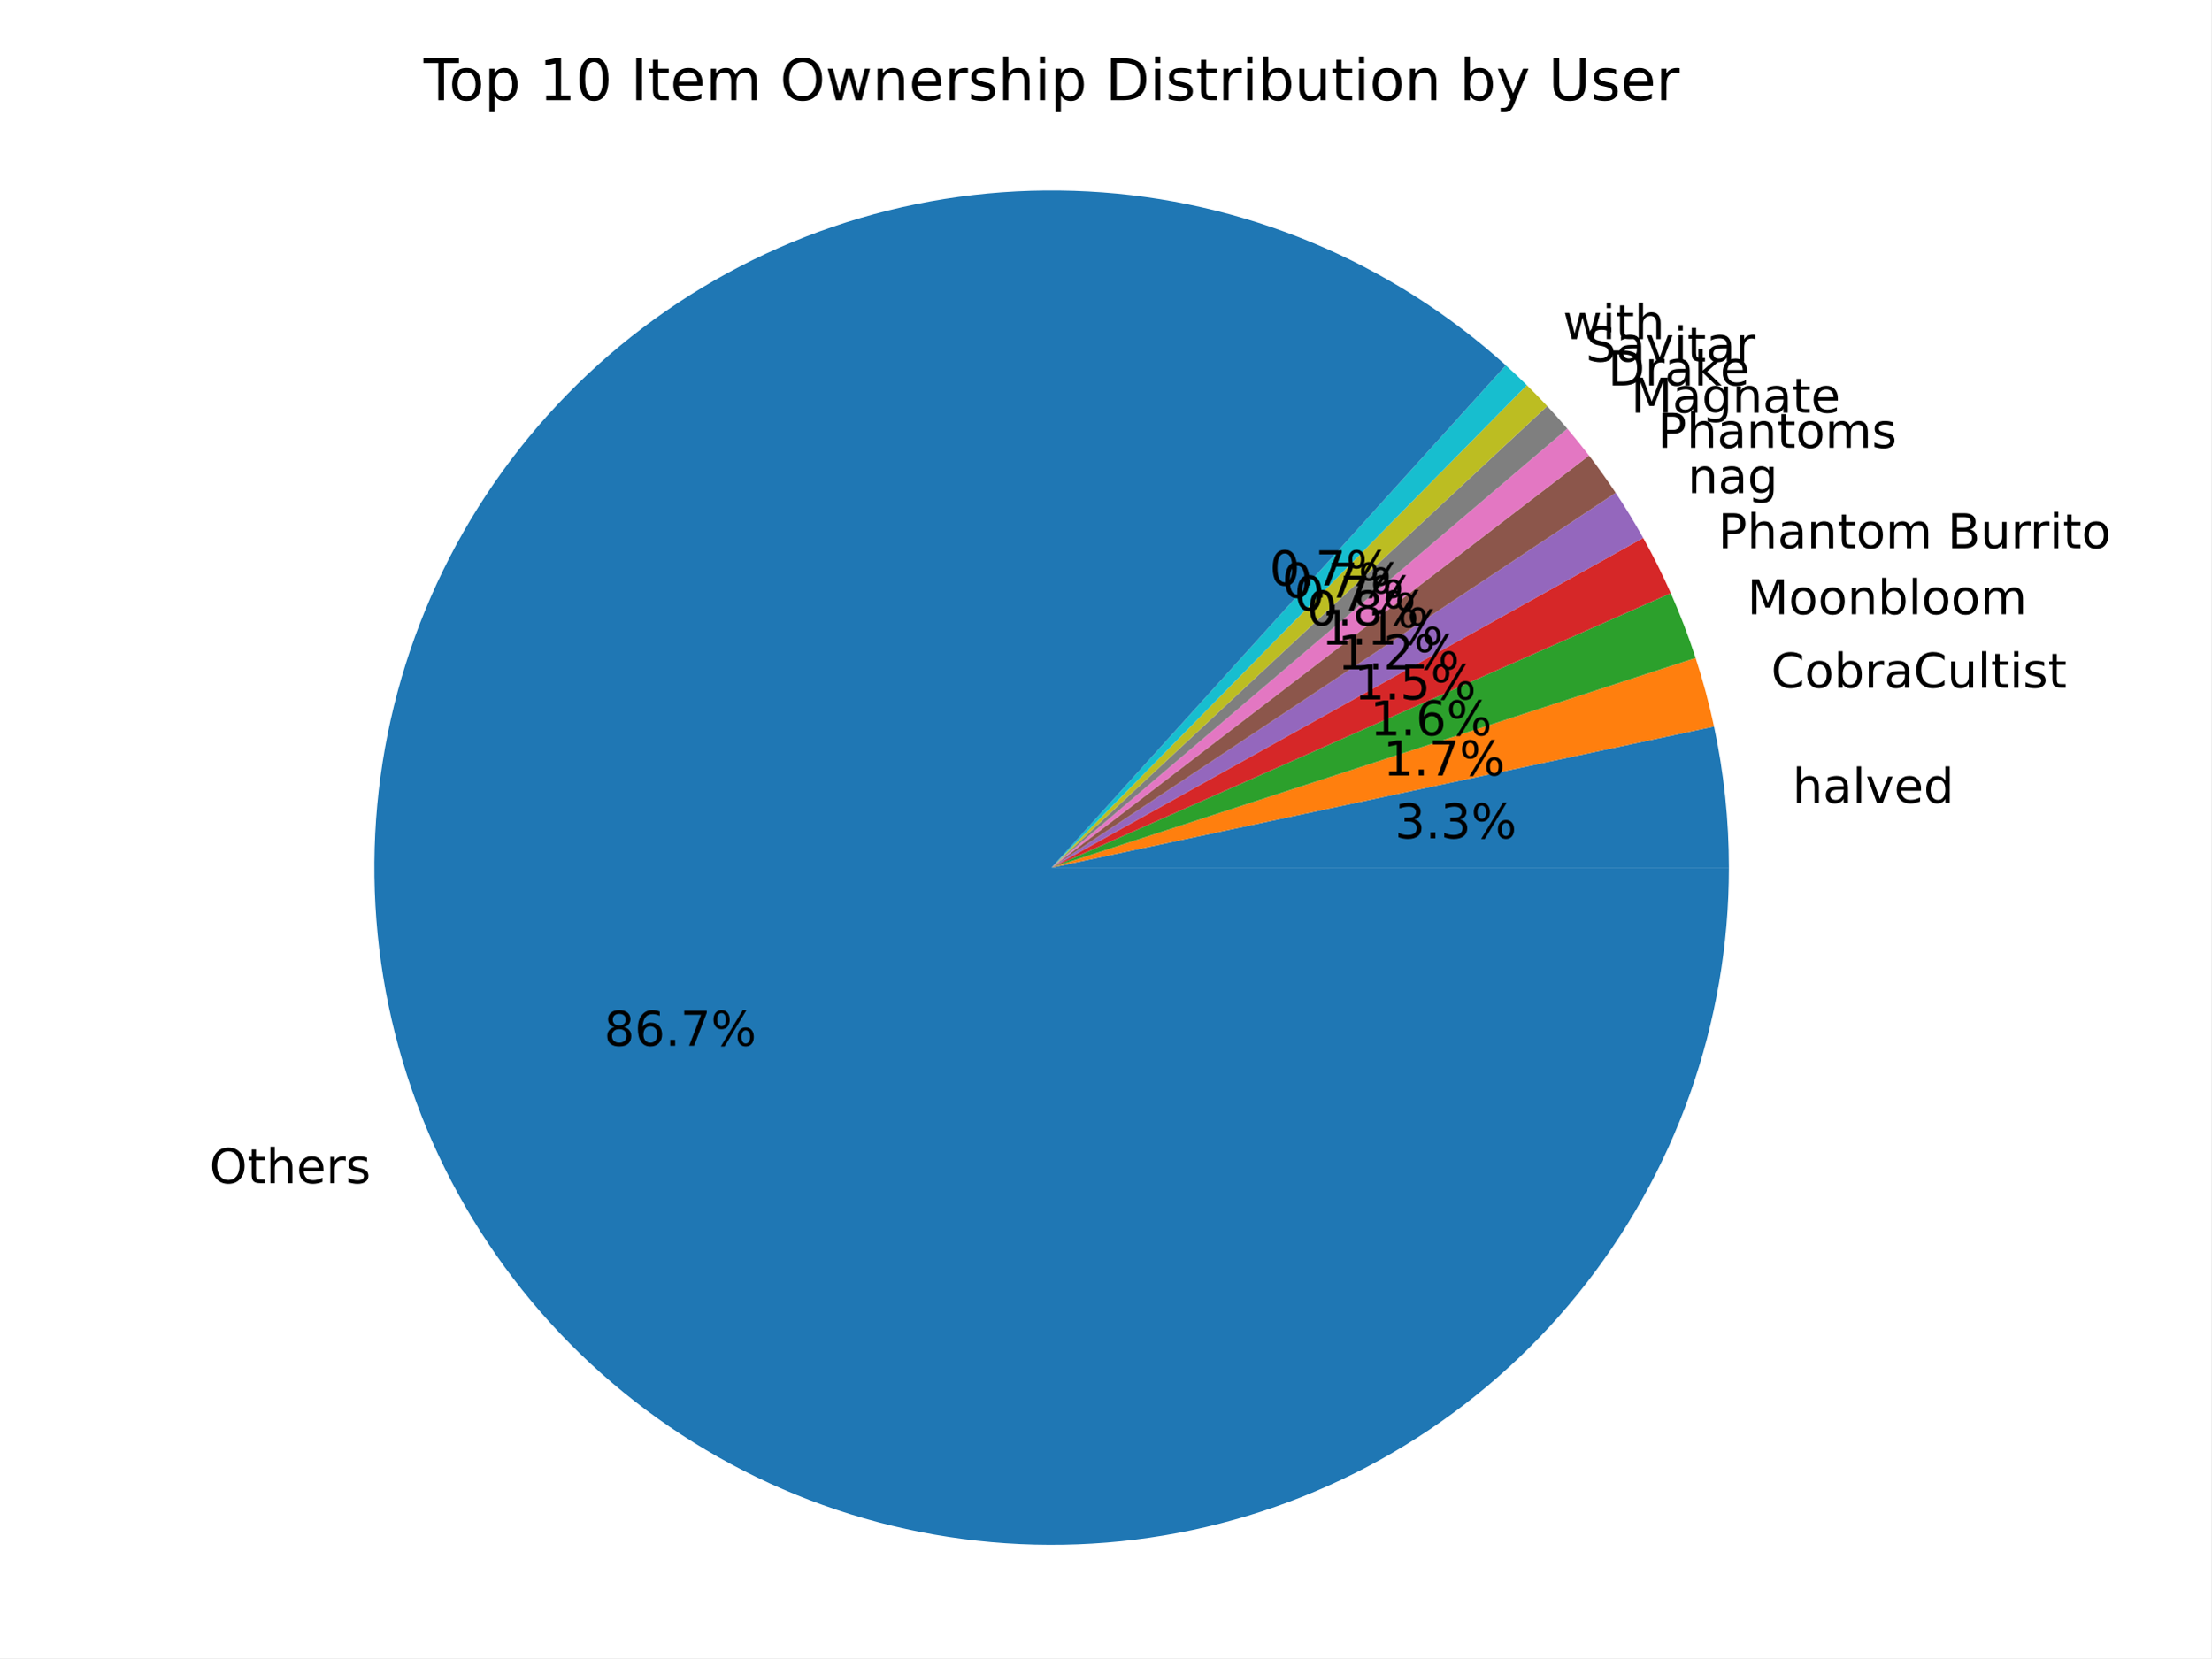
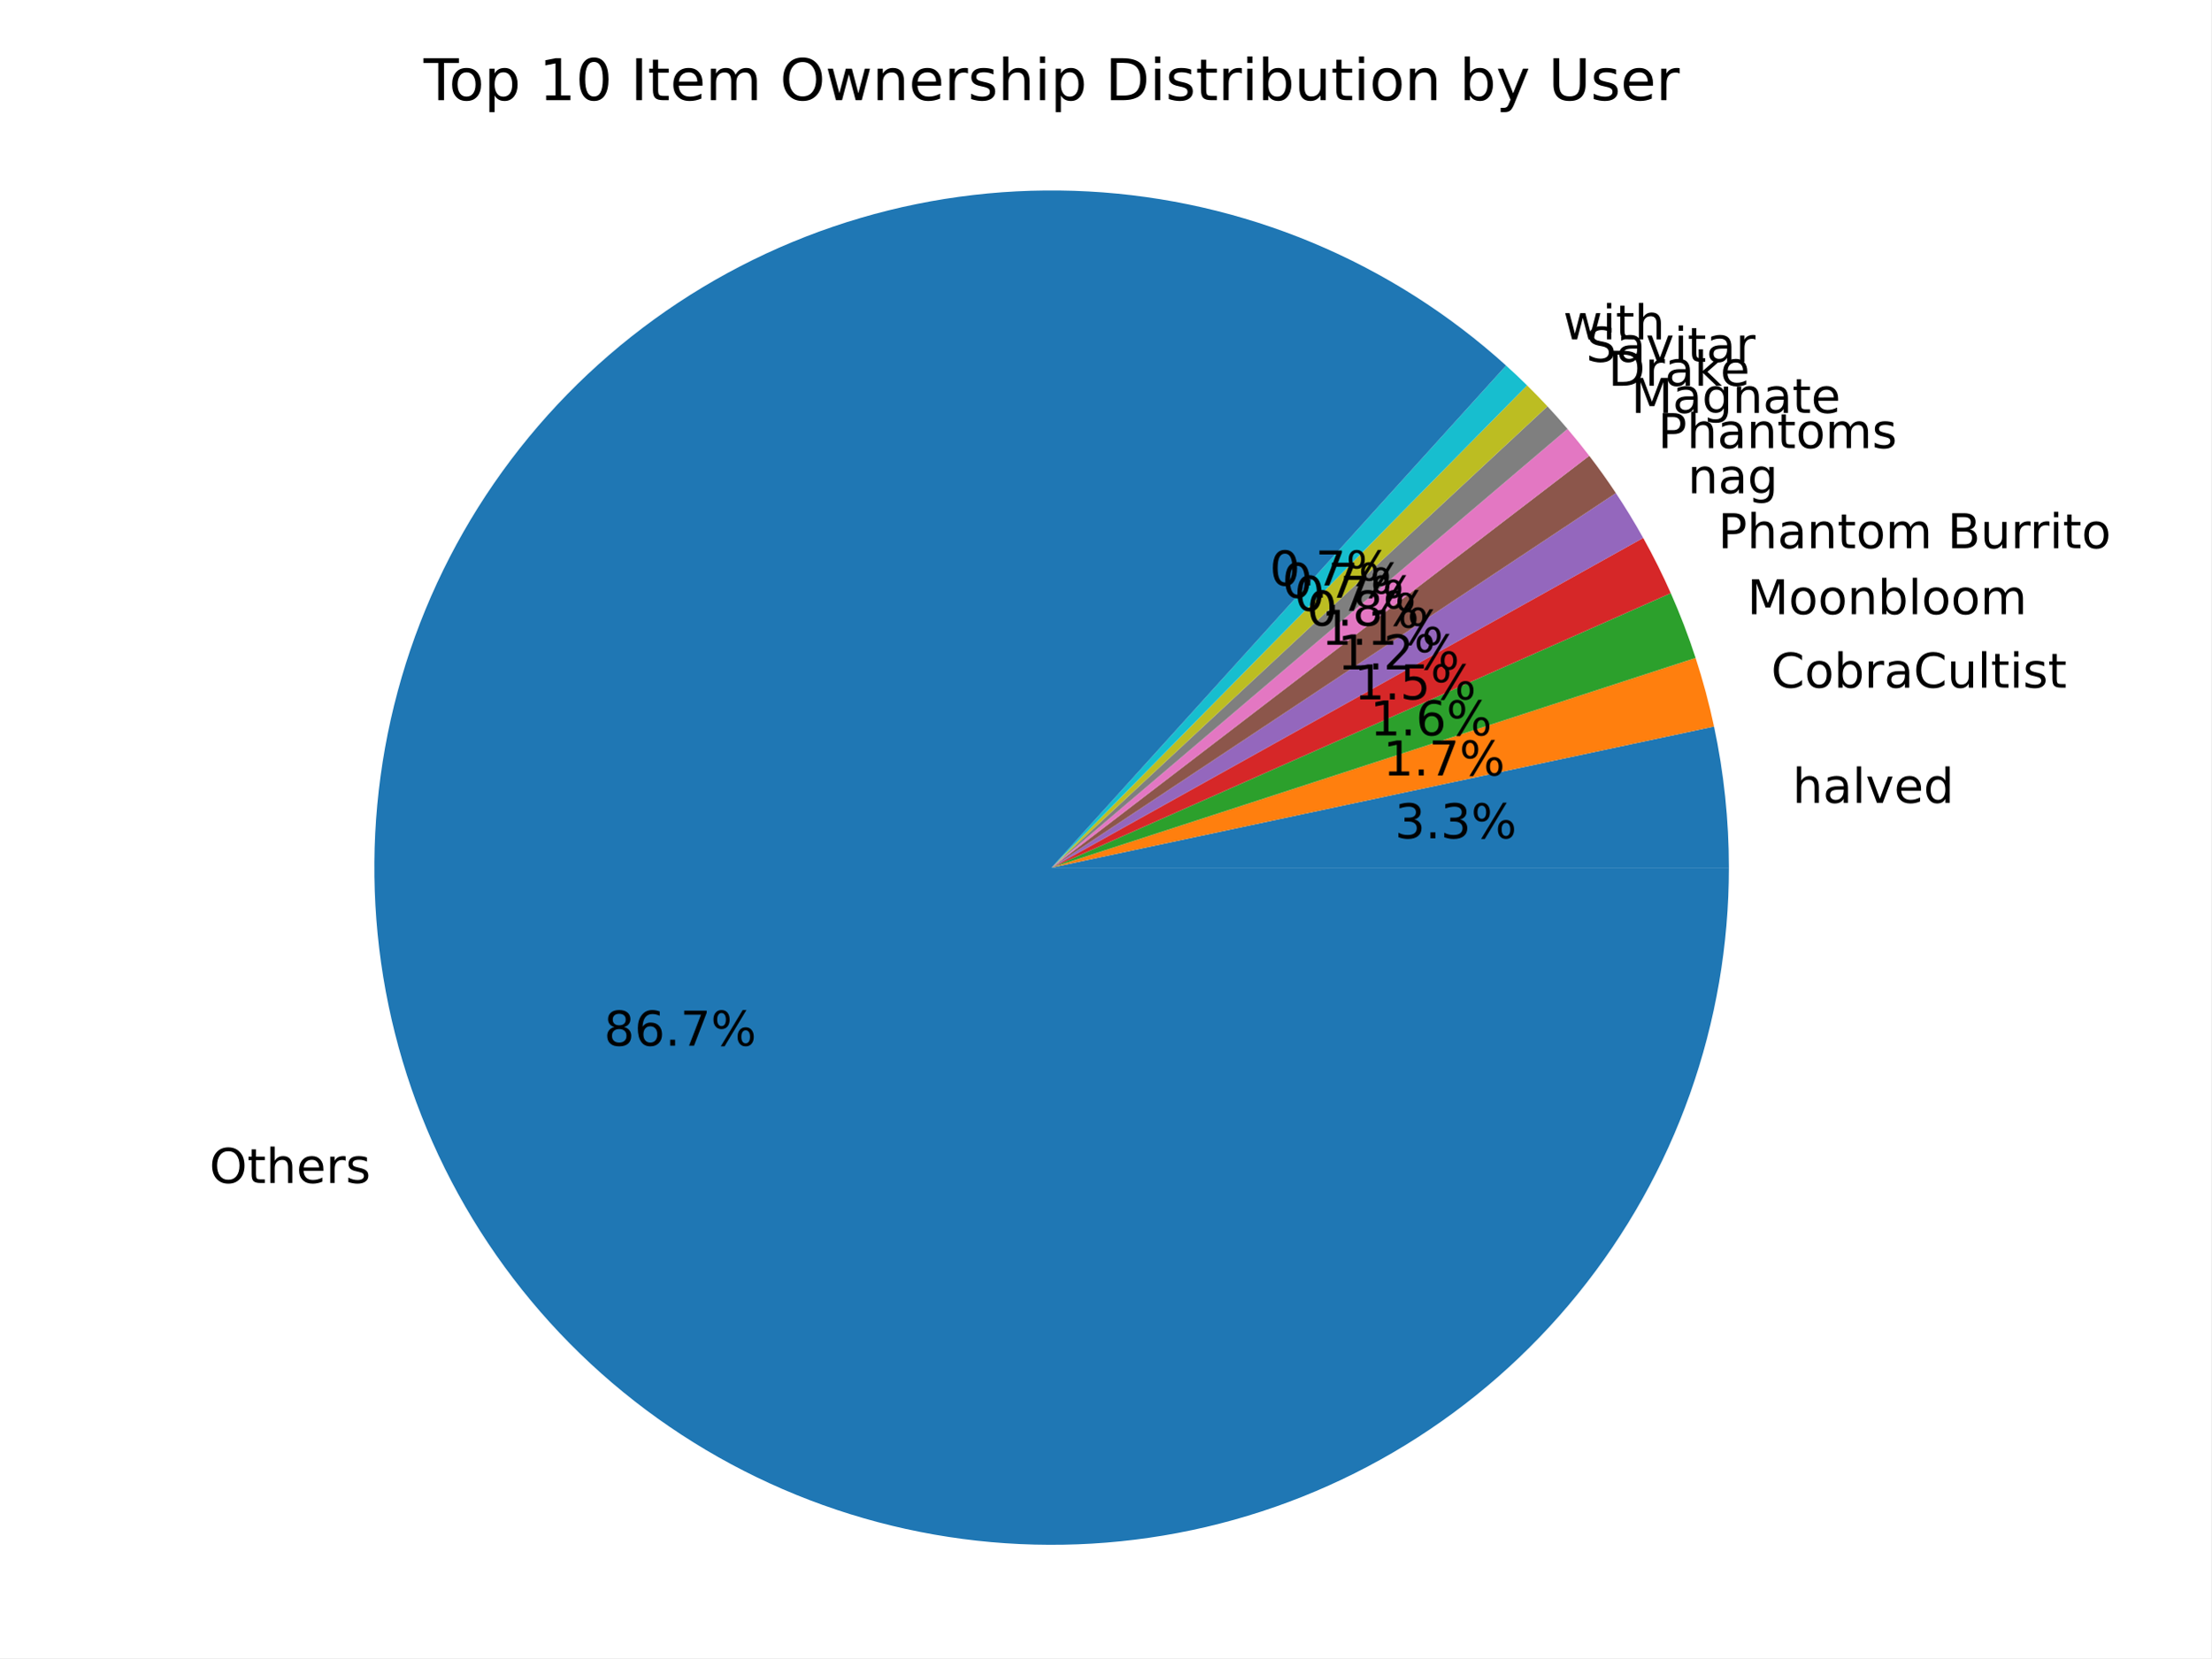
<svg xmlns="http://www.w3.org/2000/svg" xmlns:xlink="http://www.w3.org/1999/xlink" width="460.8pt" height="345.6pt" viewBox="0 0 460.8 345.6" version="1.1">
  <defs>
    <style type="text/css">*{stroke-linejoin: round; stroke-linecap: butt}</style>
  </defs>
  <g id="figure_1">
    <g id="patch_1">
      <path d="M 0 345.6  L 460.8 345.6  L 460.8 0  L 0 0  z " style="fill: #ffffff" />
    </g>
    <g id="axes_1">
      <g id="patch_2">
-         <path d="M 360.309 180.84  C 360.309 175.901 360.049 170.965 359.532 166.053  C 359.014 161.141 358.239 156.259 357.21 151.428  L 219.161 180.84  z " style="fill: #1f77b4" />
+         <path d="M 360.309 180.84  C 360.309 175.901 360.049 170.965 359.532 166.053  C 359.014 161.141 358.24 156.259 357.21 151.428  L 219.161 180.84  z " style="fill: #1f77b4" />
      </g>
      <g id="patch_3">
-         <path d="M 357.21 151.428  C 356.696 149.013 356.118 146.612 355.477 144.228  C 354.837 141.843 354.134 139.475 353.369 137.128  L 219.161 180.84  z " style="fill: #ff7f0e" />
+         <path d="M 357.21 151.428  C 356.696 149.013 356.118 146.612 355.477 144.227  C 354.837 141.843 354.134 139.475 353.369 137.128  L 219.161 180.84  z " style="fill: #ff7f0e" />
      </g>
      <g id="patch_4">
        <path d="M 353.369 137.128  C 352.622 134.835 351.817 132.561 350.954 130.309  C 350.09 128.058 349.17 125.829 348.192 123.624  L 219.161 180.84  z " style="fill: #2ca02c" />
      </g>
      <g id="patch_5">
        <path d="M 348.192 123.624  C 347.322 121.662 346.407 119.72 345.449 117.8  C 344.49 115.88 343.488 113.982 342.443 112.108  L 219.161 180.84  z " style="fill: #d62728" />
      </g>
      <g id="patch_6">
-         <path d="M 342.443 112.108  C 341.55 110.505 340.625 108.92 339.67 107.354  C 338.715 105.788 337.73 104.24 336.714 102.712  L 219.161 180.84  z " style="fill: #9467bd" />
+         <path d="M 342.443 112.108  C 341.555 110.515 340.637 108.94 339.688 107.384  C 338.74 105.827 337.761 104.289 336.752 102.77  L 219.161 180.84  z " style="fill: #9467bd" />
      </g>
      <g id="patch_7">
-         <path d="M 336.714 102.712  C 335.833 101.386 334.929 100.075 334.003 98.78  C 333.078 97.484 332.13 96.204 331.161 94.941  L 219.161 180.84  z " style="fill: #8c564b" />
+         <path d="M 336.752 102.77  C 335.872 101.444 334.969 100.132 334.044 98.836  C 333.119 97.54 332.172 96.26 331.203 94.996  L 219.161 180.84  z " style="fill: #8c564b" />
      </g>
      <g id="patch_8">
-         <path d="M 331.161 94.941  C 330.431 93.989 329.688 93.046 328.934 92.113  C 328.18 91.18 327.414 90.256 326.636 89.342  L 219.161 180.84  z " style="fill: #e377c2" />
+         <path d="M 331.203 94.996  C 330.473 94.043 329.732 93.1 328.978 92.167  C 328.224 91.233 327.458 90.309 326.681 89.395  L 219.161 180.84  z " style="fill: #e377c2" />
      </g>
      <g id="patch_9">
-         <path d="M 326.636 89.342  C 325.955 88.543 325.266 87.751 324.567 86.967  C 323.869 86.183 323.162 85.407 322.447 84.638  L 219.161 180.84  z " style="fill: #7f7f7f" />
+         <path d="M 326.681 89.395  C 326.001 88.595 325.311 87.803 324.614 87.019  C 323.916 86.234 323.209 85.458 322.494 84.689  L 219.161 180.84  z " style="fill: #7f7f7f" />
      </g>
      <g id="patch_10">
-         <path d="M 322.447 84.638  C 321.755 83.895 321.055 83.16 320.347 82.432  C 319.639 81.704 318.923 80.984 318.2 80.272  L 219.161 180.84  z " style="fill: #bcbd22" />
+         <path d="M 322.494 84.689  C 321.802 83.946 321.102 83.21 320.395 82.482  C 319.687 81.754 318.972 81.033 318.249 80.32  L 219.161 180.84  z " style="fill: #bcbd22" />
      </g>
      <g id="patch_11">
-         <path d="M 318.2 80.272  C 317.484 79.567 316.762 78.871 316.032 78.182  C 315.302 77.493 314.564 76.812 313.82 76.138  L 219.161 180.84  z " style="fill: #17becf" />
+         <path d="M 318.249 80.32  C 317.534 79.615 316.812 78.918 316.082 78.229  C 315.352 77.54 314.615 76.858 313.871 76.185  L 219.161 180.84  z " style="fill: #17becf" />
      </g>
      <g id="patch_12">
-         <path d="M 313.82 76.138  C 301.909 65.37 288.247 56.712 273.424 50.539  C 258.6 44.366 242.832 40.768 226.798 39.899  C 210.764 39.03 194.699 40.904 179.296 45.439  C 163.892 49.974 149.375 57.105 136.37 66.523  C 123.365 75.942 112.062 87.511 102.949 100.731  C 93.836 113.952 87.045 128.631 82.869 144.136  C 78.694 159.64 77.194 175.745 78.436 191.754  C 79.677 207.763 83.642 223.444 90.158 238.119  C 96.674 252.795 105.647 266.252 116.69 277.909  C 127.733 289.566 140.684 299.254 154.986 306.555  C 169.287 313.856 184.73 318.663 200.649 320.768  C 216.567 322.874 232.729 322.249 248.437 318.918  C 264.145 315.588 279.17 309.601 292.865 301.216  C 306.559 292.832 318.722 282.171 328.831 269.695  C 338.939 257.219 346.845 243.108 352.207 227.973  C 357.569 212.837 360.309 196.897 360.309 180.84  L 219.161 180.84  z " style="fill: #1f77b4" />
+         <path d="M 313.871 76.185  C 301.964 65.41 288.305 56.745 273.483 50.564  C 258.662 44.384 242.893 40.778 226.859 39.902  C 210.824 39.027 194.756 40.894 179.35 45.423  C 163.943 49.952 149.422 57.078 136.412 66.493  C 123.403 75.907 112.095 87.473 102.976 100.692  C 93.857 113.91 87.061 128.589 82.88 144.094  C 78.7 159.599 77.195 175.704 78.433 191.715  C 79.67 207.726 83.631 223.409 90.144 238.088  C 96.657 252.766 105.628 266.226 116.669 277.887  C 127.71 289.548 140.661 299.239 154.962 306.543  C 169.264 313.847 184.708 318.657 200.627 320.766  C 216.547 322.874 232.71 322.251 248.42 318.922  C 264.13 315.593 279.157 309.607 292.854 301.223  C 306.55 292.839 318.715 282.178 328.825 269.702  C 338.935 257.225 346.842 243.114 352.205 227.977  C 357.568 212.84 360.309 196.899 360.309 180.84  L 219.161 180.84  z " style="fill: #1f77b4" />
      </g>
      <g id="matplotlib.axis_1" />
      <g id="matplotlib.axis_2" />
      <g id="text_1">
        <g transform="translate(373.569 167.3334) scale(0.1 -0.1)">
          <defs>
            <path id="DejaVuSans-68" d="M 3513 2113  L 3513 0  L 2938 0  L 2938 2094  Q 2938 2591 2744 2837  Q 2550 3084 2163 3084  Q 1697 3084 1428 2787  Q 1159 2491 1159 1978  L 1159 0  L 581 0  L 581 4863  L 1159 4863  L 1159 2956  Q 1366 3272 1645 3428  Q 1925 3584 2291 3584  Q 2894 3584 3203 3211  Q 3513 2838 3513 2113  z " transform="scale(0.015625)" />
            <path id="DejaVuSans-61" d="M 2194 1759  Q 1497 1759 1228 1600  Q 959 1441 959 1056  Q 959 750 1161 570  Q 1363 391 1709 391  Q 2188 391 2477 730  Q 2766 1069 2766 1631  L 2766 1759  L 2194 1759  z M 3341 1997  L 3341 0  L 2766 0  L 2766 531  Q 2569 213 2275 61  Q 1981 -91 1556 -91  Q 1019 -91 701 211  Q 384 513 384 1019  Q 384 1609 779 1909  Q 1175 2209 1959 2209  L 2766 2209  L 2766 2266  Q 2766 2663 2505 2880  Q 2244 3097 1772 3097  Q 1472 3097 1187 3025  Q 903 2953 641 2809  L 641 3341  Q 956 3463 1253 3523  Q 1550 3584 1831 3584  Q 2591 3584 2966 3190  Q 3341 2797 3341 1997  z " transform="scale(0.015625)" />
            <path id="DejaVuSans-6c" d="M 603 4863  L 1178 4863  L 1178 0  L 603 0  L 603 4863  z " transform="scale(0.015625)" />
            <path id="DejaVuSans-76" d="M 191 3500  L 800 3500  L 1894 563  L 2988 3500  L 3597 3500  L 2284 0  L 1503 0  L 191 3500  z " transform="scale(0.015625)" />
            <path id="DejaVuSans-65" d="M 3597 1894  L 3597 1613  L 953 1613  Q 991 1019 1311 708  Q 1631 397 2203 397  Q 2534 397 2845 478  Q 3156 559 3463 722  L 3463 178  Q 3153 47 2828 -22  Q 2503 -91 2169 -91  Q 1331 -91 842 396  Q 353 884 353 1716  Q 353 2575 817 3079  Q 1281 3584 2069 3584  Q 2775 3584 3186 3129  Q 3597 2675 3597 1894  z M 3022 2063  Q 3016 2534 2758 2815  Q 2500 3097 2075 3097  Q 1594 3097 1305 2825  Q 1016 2553 972 2059  L 3022 2063  z " transform="scale(0.015625)" />
            <path id="DejaVuSans-64" d="M 2906 2969  L 2906 4863  L 3481 4863  L 3481 0  L 2906 0  L 2906 525  Q 2725 213 2448 61  Q 2172 -91 1784 -91  Q 1150 -91 751 415  Q 353 922 353 1747  Q 353 2572 751 3078  Q 1150 3584 1784 3584  Q 2172 3584 2448 3432  Q 2725 3281 2906 2969  z M 947 1747  Q 947 1113 1208 752  Q 1469 391 1925 391  Q 2381 391 2643 752  Q 2906 1113 2906 1747  Q 2906 2381 2643 2742  Q 2381 3103 1925 3103  Q 1469 3103 1208 2742  Q 947 2381 947 1747  z " transform="scale(0.015625)" />
          </defs>
          <use xlink:href="#DejaVuSans-68" />
          <use xlink:href="#DejaVuSans-61" x="63.379" />
          <use xlink:href="#DejaVuSans-6c" x="124.658" />
          <use xlink:href="#DejaVuSans-76" x="152.441" />
          <use xlink:href="#DejaVuSans-65" x="211.621" />
          <use xlink:href="#DejaVuSans-64" x="273.145" />
        </g>
      </g>
      <g id="text_2">
        <g transform="translate(290.6812 174.727) scale(0.1 -0.1)">
          <defs>
            <path id="DejaVuSans-33" d="M 2597 2516  Q 3050 2419 3304 2112  Q 3559 1806 3559 1356  Q 3559 666 3084 287  Q 2609 -91 1734 -91  Q 1441 -91 1130 -33  Q 819 25 488 141  L 488 750  Q 750 597 1062 519  Q 1375 441 1716 441  Q 2309 441 2620 675  Q 2931 909 2931 1356  Q 2931 1769 2642 2001  Q 2353 2234 1838 2234  L 1294 2234  L 1294 2753  L 1863 2753  Q 2328 2753 2575 2939  Q 2822 3125 2822 3475  Q 2822 3834 2567 4026  Q 2313 4219 1838 4219  Q 1578 4219 1281 4162  Q 984 4106 628 3988  L 628 4550  Q 988 4650 1302 4700  Q 1616 4750 1894 4750  Q 2613 4750 3031 4423  Q 3450 4097 3450 3541  Q 3450 3153 3228 2886  Q 3006 2619 2597 2516  z " transform="scale(0.015625)" />
            <path id="DejaVuSans-2e" d="M 684 794  L 1344 794  L 1344 0  L 684 0  L 684 794  z " transform="scale(0.015625)" />
            <path id="DejaVuSans-25" d="M 4653 2053  Q 4381 2053 4226 1822  Q 4072 1591 4072 1178  Q 4072 772 4226 539  Q 4381 306 4653 306  Q 4919 306 5073 539  Q 5228 772 5228 1178  Q 5228 1588 5073 1820  Q 4919 2053 4653 2053  z M 4653 2450  Q 5147 2450 5437 2106  Q 5728 1763 5728 1178  Q 5728 594 5436 251  Q 5144 -91 4653 -91  Q 4153 -91 3862 251  Q 3572 594 3572 1178  Q 3572 1766 3864 2108  Q 4156 2450 4653 2450  z M 1428 4353  Q 1159 4353 1004 4120  Q 850 3888 850 3481  Q 850 3069 1003 2837  Q 1156 2606 1428 2606  Q 1700 2606 1854 2837  Q 2009 3069 2009 3481  Q 2009 3884 1853 4118  Q 1697 4353 1428 4353  z M 4250 4750  L 4750 4750  L 1831 -91  L 1331 -91  L 4250 4750  z M 1428 4750  Q 1922 4750 2215 4408  Q 2509 4066 2509 3481  Q 2509 2891 2217 2550  Q 1925 2209 1428 2209  Q 931 2209 642 2551  Q 353 2894 353 3481  Q 353 4063 643 4406  Q 934 4750 1428 4750  z " transform="scale(0.015625)" />
          </defs>
          <use xlink:href="#DejaVuSans-33" />
          <use xlink:href="#DejaVuSans-2e" x="63.623" />
          <use xlink:href="#DejaVuSans-33" x="95.41" />
          <use xlink:href="#DejaVuSans-25" x="159.033" />
        </g>
      </g>
      <g id="text_3">
        <g transform="translate(369.1091 143.3256) scale(0.1 -0.1)">
          <defs>
            <path id="DejaVuSans-43" d="M 4122 4306  L 4122 3641  Q 3803 3938 3442 4084  Q 3081 4231 2675 4231  Q 1875 4231 1450 3742  Q 1025 3253 1025 2328  Q 1025 1406 1450 917  Q 1875 428 2675 428  Q 3081 428 3442 575  Q 3803 722 4122 1019  L 4122 359  Q 3791 134 3420 21  Q 3050 -91 2638 -91  Q 1578 -91 968 557  Q 359 1206 359 2328  Q 359 3453 968 4101  Q 1578 4750 2638 4750  Q 3056 4750 3426 4639  Q 3797 4528 4122 4306  z " transform="scale(0.015625)" />
            <path id="DejaVuSans-6f" d="M 1959 3097  Q 1497 3097 1228 2736  Q 959 2375 959 1747  Q 959 1119 1226 758  Q 1494 397 1959 397  Q 2419 397 2687 759  Q 2956 1122 2956 1747  Q 2956 2369 2687 2733  Q 2419 3097 1959 3097  z M 1959 3584  Q 2709 3584 3137 3096  Q 3566 2609 3566 1747  Q 3566 888 3137 398  Q 2709 -91 1959 -91  Q 1206 -91 779 398  Q 353 888 353 1747  Q 353 2609 779 3096  Q 1206 3584 1959 3584  z " transform="scale(0.015625)" />
            <path id="DejaVuSans-62" d="M 3116 1747  Q 3116 2381 2855 2742  Q 2594 3103 2138 3103  Q 1681 3103 1420 2742  Q 1159 2381 1159 1747  Q 1159 1113 1420 752  Q 1681 391 2138 391  Q 2594 391 2855 752  Q 3116 1113 3116 1747  z M 1159 2969  Q 1341 3281 1617 3432  Q 1894 3584 2278 3584  Q 2916 3584 3314 3078  Q 3713 2572 3713 1747  Q 3713 922 3314 415  Q 2916 -91 2278 -91  Q 1894 -91 1617 61  Q 1341 213 1159 525  L 1159 0  L 581 0  L 581 4863  L 1159 4863  L 1159 2969  z " transform="scale(0.015625)" />
            <path id="DejaVuSans-72" d="M 2631 2963  Q 2534 3019 2420 3045  Q 2306 3072 2169 3072  Q 1681 3072 1420 2755  Q 1159 2438 1159 1844  L 1159 0  L 581 0  L 581 3500  L 1159 3500  L 1159 2956  Q 1341 3275 1631 3429  Q 1922 3584 2338 3584  Q 2397 3584 2469 3576  Q 2541 3569 2628 3553  L 2631 2963  z " transform="scale(0.015625)" />
            <path id="DejaVuSans-75" d="M 544 1381  L 544 3500  L 1119 3500  L 1119 1403  Q 1119 906 1312 657  Q 1506 409 1894 409  Q 2359 409 2629 706  Q 2900 1003 2900 1516  L 2900 3500  L 3475 3500  L 3475 0  L 2900 0  L 2900 538  Q 2691 219 2414 64  Q 2138 -91 1772 -91  Q 1169 -91 856 284  Q 544 659 544 1381  z M 1991 3584  L 1991 3584  z " transform="scale(0.015625)" />
            <path id="DejaVuSans-74" d="M 1172 4494  L 1172 3500  L 2356 3500  L 2356 3053  L 1172 3053  L 1172 1153  Q 1172 725 1289 603  Q 1406 481 1766 481  L 2356 481  L 2356 0  L 1766 0  Q 1100 0 847 248  Q 594 497 594 1153  L 594 3053  L 172 3053  L 172 3500  L 594 3500  L 594 4494  L 1172 4494  z " transform="scale(0.015625)" />
            <path id="DejaVuSans-69" d="M 603 3500  L 1178 3500  L 1178 0  L 603 0  L 603 3500  z M 603 4863  L 1178 4863  L 1178 4134  L 603 4134  L 603 4863  z " transform="scale(0.015625)" />
            <path id="DejaVuSans-73" d="M 2834 3397  L 2834 2853  Q 2591 2978 2328 3040  Q 2066 3103 1784 3103  Q 1356 3103 1142 2972  Q 928 2841 928 2578  Q 928 2378 1081 2264  Q 1234 2150 1697 2047  L 1894 2003  Q 2506 1872 2764 1633  Q 3022 1394 3022 966  Q 3022 478 2636 193  Q 2250 -91 1575 -91  Q 1294 -91 989 -36  Q 684 19 347 128  L 347 722  Q 666 556 975 473  Q 1284 391 1588 391  Q 1994 391 2212 530  Q 2431 669 2431 922  Q 2431 1156 2273 1281  Q 2116 1406 1581 1522  L 1381 1569  Q 847 1681 609 1914  Q 372 2147 372 2553  Q 372 3047 722 3315  Q 1072 3584 1716 3584  Q 2034 3584 2315 3537  Q 2597 3491 2834 3397  z " transform="scale(0.015625)" />
          </defs>
          <use xlink:href="#DejaVuSans-43" />
          <use xlink:href="#DejaVuSans-6f" x="69.824" />
          <use xlink:href="#DejaVuSans-62" x="131.006" />
          <use xlink:href="#DejaVuSans-72" x="194.482" />
          <use xlink:href="#DejaVuSans-61" x="235.596" />
          <use xlink:href="#DejaVuSans-43" x="296.875" />
          <use xlink:href="#DejaVuSans-75" x="366.699" />
          <use xlink:href="#DejaVuSans-6c" x="430.078" />
          <use xlink:href="#DejaVuSans-74" x="457.861" />
          <use xlink:href="#DejaVuSans-69" x="497.07" />
          <use xlink:href="#DejaVuSans-73" x="524.854" />
          <use xlink:href="#DejaVuSans-74" x="576.953" />
        </g>
      </g>
      <g id="text_4">
        <g transform="translate(288.2485 161.6319) scale(0.1 -0.1)">
          <defs>
            <path id="DejaVuSans-31" d="M 794 531  L 1825 531  L 1825 4091  L 703 3866  L 703 4441  L 1819 4666  L 2450 4666  L 2450 531  L 3481 531  L 3481 0  L 794 0  L 794 531  z " transform="scale(0.015625)" />
            <path id="DejaVuSans-37" d="M 525 4666  L 3525 4666  L 3525 4397  L 1831 0  L 1172 0  L 2766 4134  L 525 4134  L 525 4666  z " transform="scale(0.015625)" />
          </defs>
          <use xlink:href="#DejaVuSans-31" />
          <use xlink:href="#DejaVuSans-2e" x="63.623" />
          <use xlink:href="#DejaVuSans-37" x="95.41" />
          <use xlink:href="#DejaVuSans-25" x="159.033" />
        </g>
      </g>
      <g id="text_5">
-         <g transform="translate(364.133 128.0158) scale(0.1 -0.1)">
+         <g transform="translate(364.133 128.0157) scale(0.1 -0.1)">
          <defs>
            <path id="DejaVuSans-4d" d="M 628 4666  L 1569 4666  L 2759 1491  L 3956 4666  L 4897 4666  L 4897 0  L 4281 0  L 4281 4097  L 3078 897  L 2444 897  L 1241 4097  L 1241 0  L 628 0  L 628 4666  z " transform="scale(0.015625)" />
            <path id="DejaVuSans-6e" d="M 3513 2113  L 3513 0  L 2938 0  L 2938 2094  Q 2938 2591 2744 2837  Q 2550 3084 2163 3084  Q 1697 3084 1428 2787  Q 1159 2491 1159 1978  L 1159 0  L 581 0  L 581 3500  L 1159 3500  L 1159 2956  Q 1366 3272 1645 3428  Q 1925 3584 2291 3584  Q 2894 3584 3203 3211  Q 3513 2838 3513 2113  z " transform="scale(0.015625)" />
            <path id="DejaVuSans-6d" d="M 3328 2828  Q 3544 3216 3844 3400  Q 4144 3584 4550 3584  Q 5097 3584 5394 3201  Q 5691 2819 5691 2113  L 5691 0  L 5113 0  L 5113 2094  Q 5113 2597 4934 2840  Q 4756 3084 4391 3084  Q 3944 3084 3684 2787  Q 3425 2491 3425 1978  L 3425 0  L 2847 0  L 2847 2094  Q 2847 2600 2669 2842  Q 2491 3084 2119 3084  Q 1678 3084 1418 2786  Q 1159 2488 1159 1978  L 1159 0  L 581 0  L 581 3500  L 1159 3500  L 1159 2956  Q 1356 3278 1631 3431  Q 1906 3584 2284 3584  Q 2666 3584 2933 3390  Q 3200 3197 3328 2828  z " transform="scale(0.015625)" />
          </defs>
          <use xlink:href="#DejaVuSans-4d" />
          <use xlink:href="#DejaVuSans-6f" x="86.279" />
          <use xlink:href="#DejaVuSans-6f" x="147.461" />
          <use xlink:href="#DejaVuSans-6e" x="208.643" />
          <use xlink:href="#DejaVuSans-62" x="272.021" />
          <use xlink:href="#DejaVuSans-6c" x="335.498" />
          <use xlink:href="#DejaVuSans-6f" x="363.281" />
          <use xlink:href="#DejaVuSans-6f" x="424.463" />
          <use xlink:href="#DejaVuSans-6d" x="485.645" />
        </g>
      </g>
      <g id="text_6">
        <g transform="translate(285.5342 153.281) scale(0.1 -0.1)">
          <defs>
            <path id="DejaVuSans-36" d="M 2113 2584  Q 1688 2584 1439 2293  Q 1191 2003 1191 1497  Q 1191 994 1439 701  Q 1688 409 2113 409  Q 2538 409 2786 701  Q 3034 994 3034 1497  Q 3034 2003 2786 2293  Q 2538 2584 2113 2584  z M 3366 4563  L 3366 3988  Q 3128 4100 2886 4159  Q 2644 4219 2406 4219  Q 1781 4219 1451 3797  Q 1122 3375 1075 2522  Q 1259 2794 1537 2939  Q 1816 3084 2150 3084  Q 2853 3084 3261 2657  Q 3669 2231 3669 1497  Q 3669 778 3244 343  Q 2819 -91 2113 -91  Q 1303 -91 875 529  Q 447 1150 447 2328  Q 447 3434 972 4092  Q 1497 4750 2381 4750  Q 2619 4750 2861 4703  Q 3103 4656 3366 4563  z " transform="scale(0.015625)" />
          </defs>
          <use xlink:href="#DejaVuSans-31" />
          <use xlink:href="#DejaVuSans-2e" x="63.623" />
          <use xlink:href="#DejaVuSans-36" x="95.41" />
          <use xlink:href="#DejaVuSans-25" x="159.033" />
        </g>
      </g>
      <g id="text_7">
        <g transform="translate(358.0777 114.2556) scale(0.1 -0.1)">
          <defs>
            <path id="DejaVuSans-50" d="M 1259 4147  L 1259 2394  L 2053 2394  Q 2494 2394 2734 2622  Q 2975 2850 2975 3272  Q 2975 3691 2734 3919  Q 2494 4147 2053 4147  L 1259 4147  z M 628 4666  L 2053 4666  Q 2838 4666 3239 4311  Q 3641 3956 3641 3272  Q 3641 2581 3239 2228  Q 2838 1875 2053 1875  L 1259 1875  L 1259 0  L 628 0  L 628 4666  z " transform="scale(0.015625)" />
            <path id="DejaVuSans-20" transform="scale(0.015625)" />
            <path id="DejaVuSans-42" d="M 1259 2228  L 1259 519  L 2272 519  Q 2781 519 3026 730  Q 3272 941 3272 1375  Q 3272 1813 3026 2020  Q 2781 2228 2272 2228  L 1259 2228  z M 1259 4147  L 1259 2741  L 2194 2741  Q 2656 2741 2882 2914  Q 3109 3088 3109 3444  Q 3109 3797 2882 3972  Q 2656 4147 2194 4147  L 1259 4147  z M 628 4666  L 2241 4666  Q 2963 4666 3353 4366  Q 3744 4066 3744 3513  Q 3744 3084 3544 2831  Q 3344 2578 2956 2516  Q 3422 2416 3680 2098  Q 3938 1781 3938 1306  Q 3938 681 3513 340  Q 3088 0 2303 0  L 628 0  L 628 4666  z " transform="scale(0.015625)" />
          </defs>
          <use xlink:href="#DejaVuSans-50" />
          <use xlink:href="#DejaVuSans-68" x="60.303" />
          <use xlink:href="#DejaVuSans-61" x="123.682" />
          <use xlink:href="#DejaVuSans-6e" x="184.961" />
          <use xlink:href="#DejaVuSans-74" x="248.34" />
          <use xlink:href="#DejaVuSans-6f" x="287.549" />
          <use xlink:href="#DejaVuSans-6d" x="348.73" />
          <use xlink:href="#DejaVuSans-20" x="446.143" />
          <use xlink:href="#DejaVuSans-42" x="477.93" />
          <use xlink:href="#DejaVuSans-75" x="546.533" />
          <use xlink:href="#DejaVuSans-72" x="609.912" />
          <use xlink:href="#DejaVuSans-72" x="649.275" />
          <use xlink:href="#DejaVuSans-69" x="690.389" />
          <use xlink:href="#DejaVuSans-74" x="718.172" />
          <use xlink:href="#DejaVuSans-6f" x="757.381" />
        </g>
      </g>
      <g id="text_8">
        <g transform="translate(282.2314 145.7755) scale(0.1 -0.1)">
          <defs>
            <path id="DejaVuSans-35" d="M 691 4666  L 3169 4666  L 3169 4134  L 1269 4134  L 1269 2991  Q 1406 3038 1543 3061  Q 1681 3084 1819 3084  Q 2600 3084 3056 2656  Q 3513 2228 3513 1497  Q 3513 744 3044 326  Q 2575 -91 1722 -91  Q 1428 -91 1123 -41  Q 819 9 494 109  L 494 744  Q 775 591 1075 516  Q 1375 441 1709 441  Q 2250 441 2565 725  Q 2881 1009 2881 1497  Q 2881 1984 2565 2268  Q 2250 2553 1709 2553  Q 1456 2553 1204 2497  Q 953 2441 691 2322  L 691 4666  z " transform="scale(0.015625)" />
          </defs>
          <use xlink:href="#DejaVuSans-31" />
          <use xlink:href="#DejaVuSans-2e" x="63.623" />
          <use xlink:href="#DejaVuSans-35" x="95.41" />
          <use xlink:href="#DejaVuSans-25" x="159.033" />
        </g>
      </g>
      <g id="text_9">
-         <g transform="translate(351.7212 102.7649) scale(0.1 -0.1)">
+         <g transform="translate(351.741 102.7974) scale(0.1 -0.1)">
          <defs>
            <path id="DejaVuSans-67" d="M 2906 1791  Q 2906 2416 2648 2759  Q 2391 3103 1925 3103  Q 1463 3103 1205 2759  Q 947 2416 947 1791  Q 947 1169 1205 825  Q 1463 481 1925 481  Q 2391 481 2648 825  Q 2906 1169 2906 1791  z M 3481 434  Q 3481 -459 3084 -895  Q 2688 -1331 1869 -1331  Q 1566 -1331 1297 -1286  Q 1028 -1241 775 -1147  L 775 -588  Q 1028 -725 1275 -790  Q 1522 -856 1778 -856  Q 2344 -856 2625 -561  Q 2906 -266 2906 331  L 2906 616  Q 2728 306 2450 153  Q 2172 0 1784 0  Q 1141 0 747 490  Q 353 981 353 1791  Q 353 2603 747 3093  Q 1141 3584 1784 3584  Q 2172 3584 2450 3431  Q 2728 3278 2906 2969  L 2906 3500  L 3481 3500  L 3481 434  z " transform="scale(0.015625)" />
          </defs>
          <use xlink:href="#DejaVuSans-6e" />
          <use xlink:href="#DejaVuSans-61" x="63.379" />
          <use xlink:href="#DejaVuSans-67" x="124.658" />
        </g>
      </g>
      <g id="text_10">
-         <g transform="translate(278.7642 139.5078) scale(0.1 -0.1)">
+         <g transform="translate(278.775 139.5256) scale(0.1 -0.1)">
          <defs>
            <path id="DejaVuSans-32" d="M 1228 531  L 3431 531  L 3431 0  L 469 0  L 469 531  Q 828 903 1448 1529  Q 2069 2156 2228 2338  Q 2531 2678 2651 2914  Q 2772 3150 2772 3378  Q 2772 3750 2511 3984  Q 2250 4219 1831 4219  Q 1534 4219 1204 4116  Q 875 4013 500 3803  L 500 4441  Q 881 4594 1212 4672  Q 1544 4750 1819 4750  Q 2544 4750 2975 4387  Q 3406 4025 3406 3419  Q 3406 3131 3298 2873  Q 3191 2616 2906 2266  Q 2828 2175 2409 1742  Q 1991 1309 1228 531  z " transform="scale(0.015625)" />
          </defs>
          <use xlink:href="#DejaVuSans-31" />
          <use xlink:href="#DejaVuSans-2e" x="63.623" />
          <use xlink:href="#DejaVuSans-32" x="95.41" />
          <use xlink:href="#DejaVuSans-25" x="159.033" />
        </g>
      </g>
      <g id="text_11">
-         <g transform="translate(345.4876 93.33307) scale(0.1 -0.1)">
+         <g transform="translate(345.5319 93.39503) scale(0.1 -0.1)">
          <use xlink:href="#DejaVuSans-50" />
          <use xlink:href="#DejaVuSans-68" x="60.303" />
          <use xlink:href="#DejaVuSans-61" x="123.682" />
          <use xlink:href="#DejaVuSans-6e" x="184.961" />
          <use xlink:href="#DejaVuSans-74" x="248.34" />
          <use xlink:href="#DejaVuSans-6f" x="287.549" />
          <use xlink:href="#DejaVuSans-6d" x="348.73" />
          <use xlink:href="#DejaVuSans-73" x="446.143" />
        </g>
      </g>
      <g id="text_12">
-         <g transform="translate(275.364 134.3632) scale(0.1 -0.1)">
+         <g transform="translate(275.3882 134.397) scale(0.1 -0.1)">
          <use xlink:href="#DejaVuSans-31" />
          <use xlink:href="#DejaVuSans-2e" x="63.623" />
          <use xlink:href="#DejaVuSans-31" x="95.41" />
          <use xlink:href="#DejaVuSans-25" x="159.033" />
        </g>
      </g>
      <g id="text_13">
-         <g transform="translate(339.9115 85.99955) scale(0.1 -0.1)">
+         <g transform="translate(339.9594 86.05877) scale(0.1 -0.1)">
          <use xlink:href="#DejaVuSans-4d" />
          <use xlink:href="#DejaVuSans-61" x="86.279" />
          <use xlink:href="#DejaVuSans-67" x="147.559" />
          <use xlink:href="#DejaVuSans-6e" x="211.035" />
          <use xlink:href="#DejaVuSans-61" x="274.414" />
          <use xlink:href="#DejaVuSans-74" x="335.693" />
          <use xlink:href="#DejaVuSans-65" x="374.902" />
        </g>
      </g>
      <g id="text_14">
-         <g transform="translate(272.3225 130.3631) scale(0.1 -0.1)">
+         <g transform="translate(272.3486 130.3954) scale(0.1 -0.1)">
          <defs>
            <path id="DejaVuSans-30" d="M 2034 4250  Q 1547 4250 1301 3770  Q 1056 3291 1056 2328  Q 1056 1369 1301 889  Q 1547 409 2034 409  Q 2525 409 2770 889  Q 3016 1369 3016 2328  Q 3016 3291 2770 3770  Q 2525 4250 2034 4250  z M 2034 4750  Q 2819 4750 3233 4129  Q 3647 3509 3647 2328  Q 3647 1150 3233 529  Q 2819 -91 2034 -91  Q 1250 -91 836 529  Q 422 1150 422 2328  Q 422 3509 836 4129  Q 1250 4750 2034 4750  z " transform="scale(0.015625)" />
            <path id="DejaVuSans-38" d="M 2034 2216  Q 1584 2216 1326 1975  Q 1069 1734 1069 1313  Q 1069 891 1326 650  Q 1584 409 2034 409  Q 2484 409 2743 651  Q 3003 894 3003 1313  Q 3003 1734 2745 1975  Q 2488 2216 2034 2216  z M 1403 2484  Q 997 2584 770 2862  Q 544 3141 544 3541  Q 544 4100 942 4425  Q 1341 4750 2034 4750  Q 2731 4750 3128 4425  Q 3525 4100 3525 3541  Q 3525 3141 3298 2862  Q 3072 2584 2669 2484  Q 3125 2378 3379 2068  Q 3634 1759 3634 1313  Q 3634 634 3220 271  Q 2806 -91 2034 -91  Q 1263 -91 848 271  Q 434 634 434 1313  Q 434 1759 690 2068  Q 947 2378 1403 2484  z M 1172 3481  Q 1172 3119 1398 2916  Q 1625 2713 2034 2713  Q 2441 2713 2670 2916  Q 2900 3119 2900 3481  Q 2900 3844 2670 4047  Q 2441 4250 2034 4250  Q 1625 4250 1398 4047  Q 1172 3844 1172 3481  z " transform="scale(0.015625)" />
          </defs>
          <use xlink:href="#DejaVuSans-30" />
          <use xlink:href="#DejaVuSans-2e" x="63.623" />
          <use xlink:href="#DejaVuSans-38" x="95.41" />
          <use xlink:href="#DejaVuSans-25" x="159.033" />
        </g>
      </g>
      <g id="text_15">
-         <g transform="translate(335.1081 80.33913) scale(0.1 -0.1)">
+         <g transform="translate(335.1588 80.396) scale(0.1 -0.1)">
          <defs>
            <path id="DejaVuSans-44" d="M 1259 4147  L 1259 519  L 2022 519  Q 2988 519 3436 956  Q 3884 1394 3884 2338  Q 3884 3275 3436 3711  Q 2988 4147 2022 4147  L 1259 4147  z M 628 4666  L 1925 4666  Q 3281 4666 3915 4102  Q 4550 3538 4550 2338  Q 4550 1131 3912 565  Q 3275 0 1925 0  L 628 0  L 628 4666  z " transform="scale(0.015625)" />
            <path id="DejaVuSans-6b" d="M 581 4863  L 1159 4863  L 1159 1991  L 2875 3500  L 3609 3500  L 1753 1863  L 3688 0  L 2938 0  L 1159 1709  L 1159 0  L 581 0  L 581 4863  z " transform="scale(0.015625)" />
          </defs>
          <use xlink:href="#DejaVuSans-44" />
          <use xlink:href="#DejaVuSans-72" x="77.002" />
          <use xlink:href="#DejaVuSans-61" x="118.115" />
          <use xlink:href="#DejaVuSans-6b" x="179.395" />
          <use xlink:href="#DejaVuSans-65" x="233.68" />
        </g>
      </g>
      <g id="text_16">
-         <g transform="translate(269.7025 127.2756) scale(0.1 -0.1)">
+         <g transform="translate(269.7301 127.3066) scale(0.1 -0.1)">
          <use xlink:href="#DejaVuSans-30" />
          <use xlink:href="#DejaVuSans-2e" x="63.623" />
          <use xlink:href="#DejaVuSans-37" x="95.41" />
          <use xlink:href="#DejaVuSans-25" x="159.033" />
        </g>
      </g>
      <g id="text_17">
-         <g transform="translate(330.4652 75.35067) scale(0.1 -0.1)">
+         <g transform="translate(330.5183 75.40526) scale(0.1 -0.1)">
          <defs>
            <path id="DejaVuSans-53" d="M 3425 4513  L 3425 3897  Q 3066 4069 2747 4153  Q 2428 4238 2131 4238  Q 1616 4238 1336 4038  Q 1056 3838 1056 3469  Q 1056 3159 1242 3001  Q 1428 2844 1947 2747  L 2328 2669  Q 3034 2534 3370 2195  Q 3706 1856 3706 1288  Q 3706 609 3251 259  Q 2797 -91 1919 -91  Q 1588 -91 1214 -16  Q 841 59 441 206  L 441 856  Q 825 641 1194 531  Q 1563 422 1919 422  Q 2459 422 2753 634  Q 3047 847 3047 1241  Q 3047 1584 2836 1778  Q 2625 1972 2144 2069  L 1759 2144  Q 1053 2284 737 2584  Q 422 2884 422 3419  Q 422 4038 858 4394  Q 1294 4750 2059 4750  Q 2388 4750 2728 4690  Q 3069 4631 3425 4513  z " transform="scale(0.015625)" />
          </defs>
          <use xlink:href="#DejaVuSans-53" />
          <use xlink:href="#DejaVuSans-61" x="63.477" />
          <use xlink:href="#DejaVuSans-76" x="124.756" />
          <use xlink:href="#DejaVuSans-69" x="183.936" />
          <use xlink:href="#DejaVuSans-74" x="211.719" />
          <use xlink:href="#DejaVuSans-61" x="250.928" />
          <use xlink:href="#DejaVuSans-72" x="312.207" />
        </g>
      </g>
      <g id="text_18">
-         <g transform="translate(267.17 124.5546) scale(0.1 -0.1)">
+         <g transform="translate(267.199 124.5844) scale(0.1 -0.1)">
          <use xlink:href="#DejaVuSans-30" />
          <use xlink:href="#DejaVuSans-2e" x="63.623" />
          <use xlink:href="#DejaVuSans-37" x="95.41" />
          <use xlink:href="#DejaVuSans-25" x="159.033" />
        </g>
      </g>
      <g id="text_19">
-         <g transform="translate(325.7187 70.67521) scale(0.1 -0.1)">
+         <g transform="translate(325.7741 70.72749) scale(0.1 -0.1)">
          <defs>
            <path id="DejaVuSans-77" d="M 269 3500  L 844 3500  L 1563 769  L 2278 3500  L 2956 3500  L 3675 769  L 4391 3500  L 4966 3500  L 4050 0  L 3372 0  L 2619 2869  L 1863 0  L 1184 0  L 269 3500  z " transform="scale(0.015625)" />
          </defs>
          <use xlink:href="#DejaVuSans-77" />
          <use xlink:href="#DejaVuSans-69" x="81.787" />
          <use xlink:href="#DejaVuSans-74" x="109.57" />
          <use xlink:href="#DejaVuSans-68" x="148.779" />
        </g>
      </g>
      <g id="text_20">
-         <g transform="translate(264.581 122.0044) scale(0.1 -0.1)">
+         <g transform="translate(264.6112 122.0329) scale(0.1 -0.1)">
          <use xlink:href="#DejaVuSans-30" />
          <use xlink:href="#DejaVuSans-2e" x="63.623" />
          <use xlink:href="#DejaVuSans-37" x="95.41" />
          <use xlink:href="#DejaVuSans-25" x="159.033" />
        </g>
      </g>
      <g id="text_21">
-         <g transform="translate(43.6545 246.6066) scale(0.1 -0.1)">
+         <g transform="translate(43.63905 246.5717) scale(0.1 -0.1)">
          <defs>
            <path id="DejaVuSans-4f" d="M 2522 4238  Q 1834 4238 1429 3725  Q 1025 3213 1025 2328  Q 1025 1447 1429 934  Q 1834 422 2522 422  Q 3209 422 3611 934  Q 4013 1447 4013 2328  Q 4013 3213 3611 3725  Q 3209 4238 2522 4238  z M 2522 4750  Q 3503 4750 4090 4092  Q 4678 3434 4678 2328  Q 4678 1225 4090 567  Q 3503 -91 2522 -91  Q 1538 -91 948 565  Q 359 1222 359 2328  Q 359 3434 948 4092  Q 1538 4750 2522 4750  z " transform="scale(0.015625)" />
          </defs>
          <use xlink:href="#DejaVuSans-4f" />
          <use xlink:href="#DejaVuSans-74" x="78.711" />
          <use xlink:href="#DejaVuSans-68" x="117.92" />
          <use xlink:href="#DejaVuSans-65" x="181.299" />
          <use xlink:href="#DejaVuSans-72" x="242.822" />
          <use xlink:href="#DejaVuSans-73" x="283.936" />
        </g>
      </g>
      <g id="text_22">
-         <g transform="translate(125.8755 217.9669) scale(0.1 -0.1)">
+         <g transform="translate(125.8671 217.9479) scale(0.1 -0.1)">
          <use xlink:href="#DejaVuSans-38" />
          <use xlink:href="#DejaVuSans-36" x="63.623" />
          <use xlink:href="#DejaVuSans-2e" x="127.246" />
          <use xlink:href="#DejaVuSans-37" x="159.033" />
          <use xlink:href="#DejaVuSans-25" x="222.656" />
        </g>
      </g>
      <g id="text_23">
        <g transform="translate(88.26809 20.88) scale(0.12 -0.12)">
          <defs>
            <path id="DejaVuSans-54" d="M -19 4666  L 3928 4666  L 3928 4134  L 2272 4134  L 2272 0  L 1638 0  L 1638 4134  L -19 4134  L -19 4666  z " transform="scale(0.015625)" />
            <path id="DejaVuSans-70" d="M 1159 525  L 1159 -1331  L 581 -1331  L 581 3500  L 1159 3500  L 1159 2969  Q 1341 3281 1617 3432  Q 1894 3584 2278 3584  Q 2916 3584 3314 3078  Q 3713 2572 3713 1747  Q 3713 922 3314 415  Q 2916 -91 2278 -91  Q 1894 -91 1617 61  Q 1341 213 1159 525  z M 3116 1747  Q 3116 2381 2855 2742  Q 2594 3103 2138 3103  Q 1681 3103 1420 2742  Q 1159 2381 1159 1747  Q 1159 1113 1420 752  Q 1681 391 2138 391  Q 2594 391 2855 752  Q 3116 1113 3116 1747  z " transform="scale(0.015625)" />
            <path id="DejaVuSans-49" d="M 628 4666  L 1259 4666  L 1259 0  L 628 0  L 628 4666  z " transform="scale(0.015625)" />
            <path id="DejaVuSans-79" d="M 2059 -325  Q 1816 -950 1584 -1140  Q 1353 -1331 966 -1331  L 506 -1331  L 506 -850  L 844 -850  Q 1081 -850 1212 -737  Q 1344 -625 1503 -206  L 1606 56  L 191 3500  L 800 3500  L 1894 763  L 2988 3500  L 3597 3500  L 2059 -325  z " transform="scale(0.015625)" />
            <path id="DejaVuSans-55" d="M 556 4666  L 1191 4666  L 1191 1831  Q 1191 1081 1462 751  Q 1734 422 2344 422  Q 2950 422 3222 751  Q 3494 1081 3494 1831  L 3494 4666  L 4128 4666  L 4128 1753  Q 4128 841 3676 375  Q 3225 -91 2344 -91  Q 1459 -91 1007 375  Q 556 841 556 1753  L 556 4666  z " transform="scale(0.015625)" />
          </defs>
          <use xlink:href="#DejaVuSans-54" />
          <use xlink:href="#DejaVuSans-6f" x="44.084" />
          <use xlink:href="#DejaVuSans-70" x="105.266" />
          <use xlink:href="#DejaVuSans-20" x="168.742" />
          <use xlink:href="#DejaVuSans-31" x="200.529" />
          <use xlink:href="#DejaVuSans-30" x="264.152" />
          <use xlink:href="#DejaVuSans-20" x="327.775" />
          <use xlink:href="#DejaVuSans-49" x="359.562" />
          <use xlink:href="#DejaVuSans-74" x="389.055" />
          <use xlink:href="#DejaVuSans-65" x="428.264" />
          <use xlink:href="#DejaVuSans-6d" x="489.787" />
          <use xlink:href="#DejaVuSans-20" x="587.199" />
          <use xlink:href="#DejaVuSans-4f" x="618.986" />
          <use xlink:href="#DejaVuSans-77" x="697.697" />
          <use xlink:href="#DejaVuSans-6e" x="779.484" />
          <use xlink:href="#DejaVuSans-65" x="842.863" />
          <use xlink:href="#DejaVuSans-72" x="904.387" />
          <use xlink:href="#DejaVuSans-73" x="945.5" />
          <use xlink:href="#DejaVuSans-68" x="997.6" />
          <use xlink:href="#DejaVuSans-69" x="1060.979" />
          <use xlink:href="#DejaVuSans-70" x="1088.762" />
          <use xlink:href="#DejaVuSans-20" x="1152.238" />
          <use xlink:href="#DejaVuSans-44" x="1184.025" />
          <use xlink:href="#DejaVuSans-69" x="1261.027" />
          <use xlink:href="#DejaVuSans-73" x="1288.811" />
          <use xlink:href="#DejaVuSans-74" x="1340.91" />
          <use xlink:href="#DejaVuSans-72" x="1380.119" />
          <use xlink:href="#DejaVuSans-69" x="1421.232" />
          <use xlink:href="#DejaVuSans-62" x="1449.016" />
          <use xlink:href="#DejaVuSans-75" x="1512.492" />
          <use xlink:href="#DejaVuSans-74" x="1575.871" />
          <use xlink:href="#DejaVuSans-69" x="1615.08" />
          <use xlink:href="#DejaVuSans-6f" x="1642.863" />
          <use xlink:href="#DejaVuSans-6e" x="1704.045" />
          <use xlink:href="#DejaVuSans-20" x="1767.424" />
          <use xlink:href="#DejaVuSans-62" x="1799.211" />
          <use xlink:href="#DejaVuSans-79" x="1862.688" />
          <use xlink:href="#DejaVuSans-20" x="1921.867" />
          <use xlink:href="#DejaVuSans-55" x="1953.654" />
          <use xlink:href="#DejaVuSans-73" x="2026.848" />
          <use xlink:href="#DejaVuSans-65" x="2078.947" />
          <use xlink:href="#DejaVuSans-72" x="2140.471" />
        </g>
      </g>
    </g>
  </g>
</svg>
